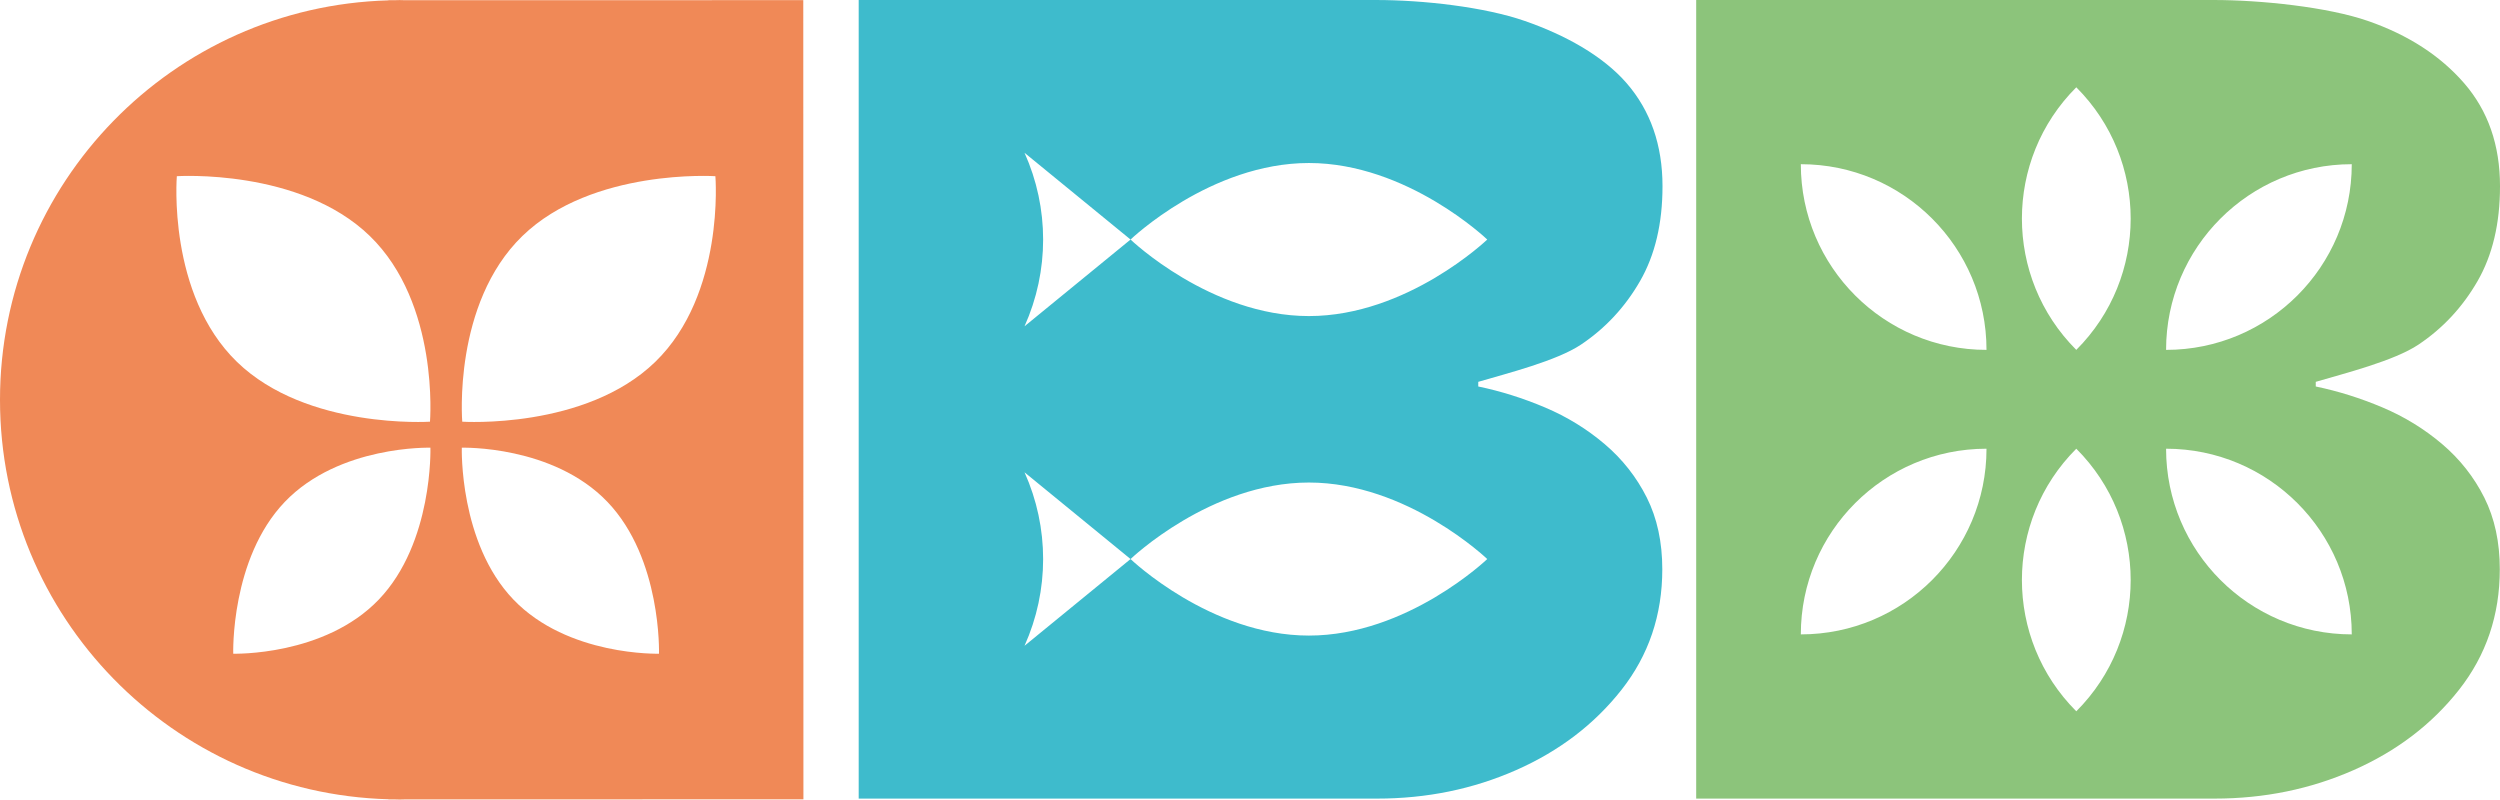
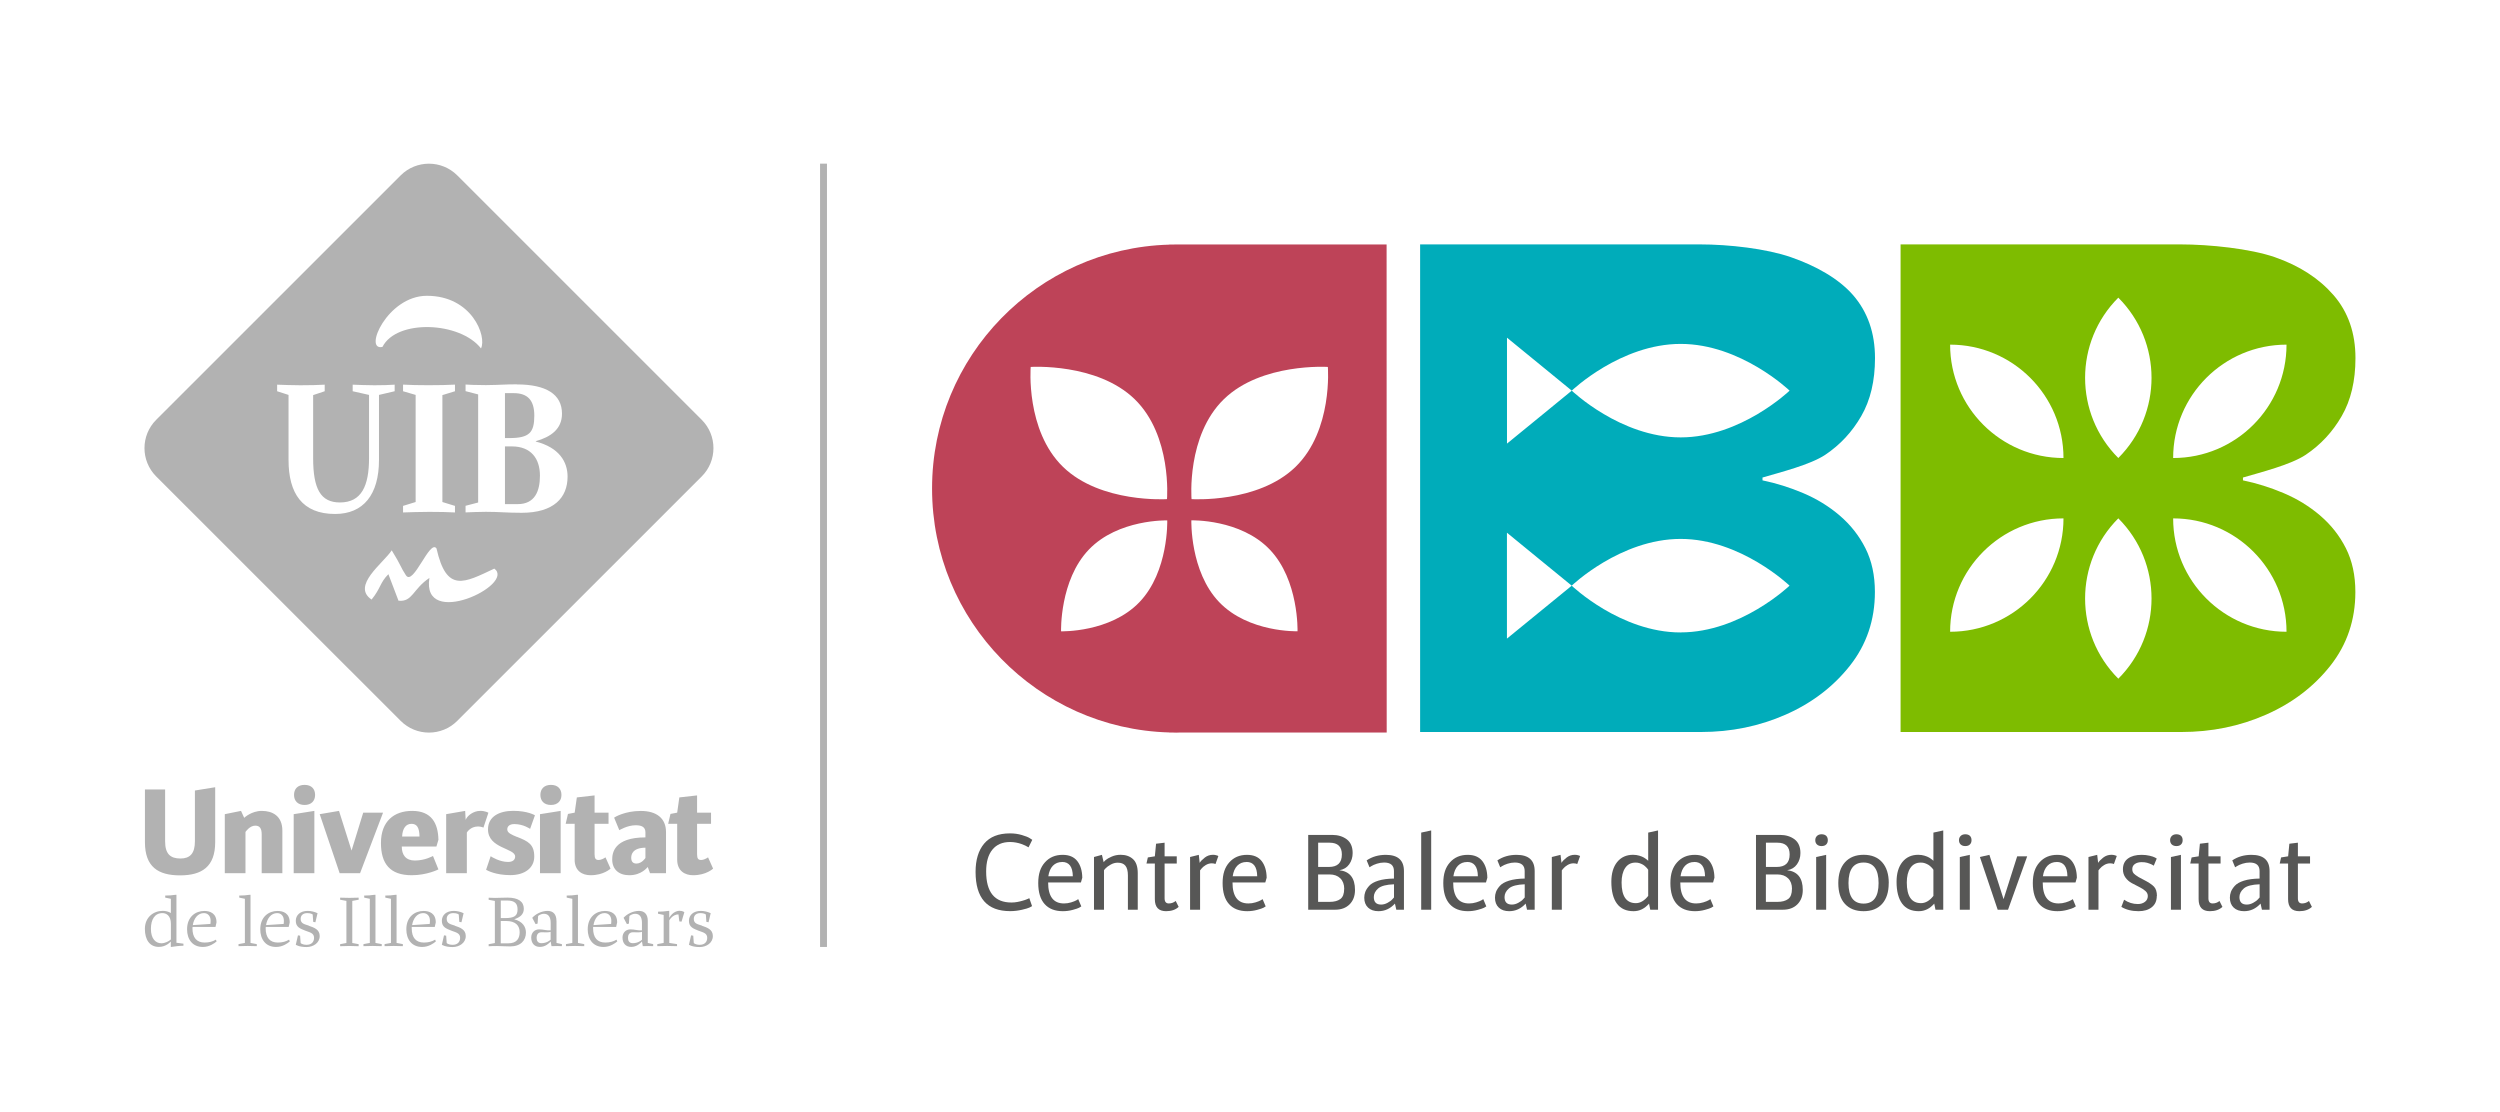
- <svg xmlns="http://www.w3.org/2000/svg" width="84.289mm" height="26.957mm" viewBox="0 0 84.289 26.957" version="1.1" id="svg4212">
-   <defs id="defs4209" />
-   <g id="layer1" transform="translate(-64.10816,-128.6754)">
-     <g id="g144" transform="matrix(0.3527778,0,0,-0.3527778,137.1388,143.8039)">
-       <path d="M 0,0 V 0 C 9.801,0 17.746,-7.945 17.746,-17.746 7.945,-17.746 0,-9.801 0,0 m -8.581,9.445 c -6.93,6.93 -6.93,18.166 0,25.096 6.93,-6.93 6.93,-18.166 0,-25.096 m 0,-34.541 c -6.93,6.93 -6.93,18.166 0,25.096 6.93,-6.93 6.93,-18.166 0,-25.096 m -8.581,34.541 c -9.801,0 -17.746,7.945 -17.746,17.746 9.801,0 17.746,-7.945 17.746,-17.746 z m 0,-9.445 c 0,-9.801 -7.945,-17.746 -17.746,-17.746 0,9.801 7.945,17.746 17.746,17.746 z m 34.908,27.191 v 0 C 17.746,17.39 9.801,9.445 0,9.445 0,19.246 7.945,27.191 17.746,27.191 M 26.389,0.439 c -1.701,1.446 -3.604,2.615 -5.706,3.505 -2.105,0.89 -4.23,1.557 -6.378,2.002 v 0.445 c 2.773,0.816 7.493,2.003 9.821,3.561 2.327,1.557 4.207,3.577 5.64,6.063 1.431,2.484 2.148,5.507 2.148,9.068 0,3.93 -1.141,7.212 -3.424,9.846 -2.283,2.632 -5.35,4.617 -9.197,5.952 -3.85,1.335 -10.225,2.003 -14.79,2.003 H -44.908 V -33.439 H 4.637 c 4.744,0 9.175,0.907 13.293,2.726 4.116,1.816 7.473,4.375 10.07,7.676 2.595,3.3 3.894,7.138 3.894,11.516 0,2.595 -0.493,4.876 -1.477,6.842 -0.986,1.965 -2.328,3.672 -4.028,5.118" style="fill:#8cc47b;fill-opacity:1;fill-rule:nonzero;stroke:none" id="path146" />
-     </g>
-     <g id="g148" transform="matrix(0.3527778,0,0,-0.3527778,108.2384,150.1043)">
-       <path d="m 0,0 c -9.413,0 -17.044,7.313 -17.045,7.314 l -5.066,-4.145 -5.067,-4.145 c 2.371,5.272 2.371,11.307 0,16.58 l 5.067,-4.145 5.066,-4.145 c 0.001,0.001 7.632,7.313 17.045,7.313 9.413,0 17.045,-7.313 17.045,-7.313 C 17.045,7.314 9.413,0 0,0 m -27.178,46.14 5.067,-4.145 5.066,-4.145 c 0.001,10e-4 7.632,7.314 17.045,7.314 9.413,0 17.045,-7.314 17.045,-7.314 0,0 -7.632,-7.314 -17.045,-7.314 -9.413,0 -17.044,7.313 -17.045,7.314 l -5.066,-4.145 -5.067,-4.145 c 2.371,5.272 2.371,11.308 0,16.58 M 28.27,18.298 c -1.702,1.446 -3.604,2.615 -5.707,3.505 -2.104,0.89 -4.229,1.558 -6.377,2.003 v 0.445 c 2.773,0.815 7.492,2.002 9.821,3.56 2.327,1.557 4.207,3.578 5.639,6.064 1.431,2.484 2.149,5.507 2.149,9.067 0,3.93 -1.142,7.213 -3.424,9.846 -2.283,2.632 -5.892,4.618 -9.74,5.953 -3.85,1.335 -9.682,2.002 -14.247,2.002 H -43.027 V -15.58 H 6.518 c 4.744,0 9.175,0.908 13.293,2.726 4.116,1.817 7.473,4.376 10.07,7.677 2.595,3.299 3.894,7.138 3.894,11.515 0,2.596 -0.493,4.876 -1.477,6.842 -0.986,1.965 -2.329,3.672 -4.028,5.118" style="fill:#3ebbcc;fill-opacity:1;fill-rule:nonzero;stroke:none" id="path150" />
-     </g>
-     <g id="g152" transform="matrix(0.3527778,0,0,-0.3527778,86.1991,140.8778)">
-       <path d="m 0,0 c -6.681,-6.479 -18.442,-5.712 -18.442,-5.712 0,0 -0.93,11.271 5.751,17.75 C -6.01,18.517 5.751,17.75 5.751,17.75 5.751,17.75 6.681,6.479 0,0 m 0.361,-27.886 c 0,0 -8.713,-0.258 -13.917,5.179 -5.204,5.437 -4.928,14.509 -4.928,14.509 0,0 8.713,0.258 13.917,-5.179 5.204,-5.436 4.928,-14.509 4.928,-14.509 m -21.887,22.174 c 0,0 -11.762,-0.767 -18.443,5.712 -6.68,6.479 -5.751,17.75 -5.751,17.75 0,0 11.761,0.767 18.442,-5.712 6.681,-6.479 5.752,-17.75 5.752,-17.75 m -4.887,-16.995 c -5.203,-5.437 -13.916,-5.179 -13.916,-5.179 0,0 -0.276,9.073 4.927,14.509 5.204,5.437 13.917,5.179 13.917,5.179 0,0 0.276,-9.072 -4.928,-14.509 m 40.564,57.282 -38.082,-0.006 c -0.164,0.002 -0.327,0.013 -0.493,0.013 -0.165,0 -0.328,-0.011 -0.493,-0.013 H -25.5 V 34.554 C -46.1,33.979 -62.623,17.11 -62.62,-3.627 c 0.003,-20.738 16.533,-37.602 37.132,-38.17 v -0.014 h 0.584 c 0.165,-0.002 0.328,-0.013 0.493,-0.013 0.165,0 0.328,0.011 0.493,0.013 l 38.082,0.006 z" style="fill:#f08957;fill-opacity:1;fill-rule:nonzero;stroke:none" id="path154" />
-     </g>
+ <svg xmlns="http://www.w3.org/2000/svg" id="Disseny" version="1.1" viewBox="0 0 510.24 226.77">
+   <defs>
+     <style>
+       .cls-1 {
+         fill: #7ebc00;
+       }
+ 
+       .cls-1, .cls-2, .cls-3, .cls-4, .cls-5 {
+         stroke-width: 0px;
+       }
+ 
+       .cls-2 {
+         fill: #b2b2b2;
+       }
+ 
+       .cls-3 {
+         fill: #575756;
+       }
+ 
+       .cls-4 {
+         fill: #00acba;
+       }
+ 
+       .cls-5 {
+         fill: #be4358;
+       }
+     </style>
+   </defs>
+   <path class="cls-2" d="M81.77,147.12c3.19,3.2,8.37,3.2,11.56,0l49.89-49.88c3.19-3.19,3.19-8.37,0-11.56l-49.89-49.88c-3.19-3.19-8.37-3.19-11.56,0l-49.89,49.88c-3.19,3.19-3.19,8.37,0,11.56l49.89,49.88ZM87.65,117.95c-3.43,2.29-3.43,4.95-6.32,4.65l-2.06-5.41c-1.75,1.75-1.52,2.82-3.43,5.18-4.19-2.82,2.44-7.46,4.11-10.05,1.98,3.2,1.75,3.35,2.9,5.1,1.52,2.28,4.87-7.46,6.24-5.48,2.06,9.14,5.64,7.01,11.8,4.11,4.42,3.28-14.93,12.49-13.25,1.9ZM82.26,79.85v-1.35c1.23.08,3.28.12,5.18.12s4.19-.04,5.42-.12v1.35l-2.57.79v21.82l2.57.79v1.34c-1.23-.08-3.28-.12-5.22-.12s-4.15.08-5.38.12v-1.34l2.57-.79v-21.86l-2.57-.75ZM105.49,78.46c5.97,0,9.21,2.01,9.21,5.97,0,3.16-2.29,4.74-5.34,5.61v.08c4.74,1.22,6.48,4.11,6.48,7.15,0,4.31-2.81,7.39-9.37,7.39-3.08,0-4.57-.2-7.3-.2-1.86,0-2.61.08-4.15.12v-1.35l2.57-.67v-22.06l-2.57-.67v-1.35c.28.04,2.13.12,4.15.12,3.44-.04,3.66-.16,6.31-.16ZM87.13,60.37c9.21,0,12.26,8.3,11.04,10.74-4.27-5.48-17.21-6.02-20.11-.31-3.96.92.99-10.43,9.06-10.43ZM56.58,78.51c1.13.04,2.98.12,4.72.12s3.85-.04,4.97-.12v1.34l-2.36.79v12.84c0,6.3,1.52,9.07,5.47,9.07,4.4,0,5.94-3.36,5.94-9.07v-12.88l-3.34-.75v-1.34c1.16.04,2.76.12,4.43.12s2.98-.04,4.14-.12v1.34l-3.2.75v13.27c0,7.09-3.19,11.03-8.96,11.03-6.72,0-9.5-4.22-9.5-11.03v-13.27l-2.33-.75v-1.34ZM110.2,97.08c0-3.48-1.82-5.97-5.73-5.97h-1.41v11.78h2.59c3.52,0,4.55-2.65,4.55-5.81ZM109.05,84.83c0-3.12-1.34-4.59-4.19-4.59h-1.8v9.17h.87c4.11,0,5.12-1.11,5.12-4.59ZM69.42,183.21v.42l1.28.24v8.59l-1.28.24v.42c.59-.03,1.25-.05,1.89-.05s1.28.02,1.89.05v-.42l-1.3-.24v-8.59l1.3-.24v-.42c-.6.03-1.27.04-1.89.04s-1.3-.01-1.89-.04ZM76.62,182.62h-.15c-.7.11-1.43.16-2.14.16v.42l1.15.24v9.01l-1.3.24v.42c1.19-.06,2.55-.06,3.73,0v-.42l-1.28-.24v-9.84ZM80.93,182.62h-.15c-.7.11-1.43.16-2.14.16v.42l1.15.24v9.01l-1.3.24v.42c1.19-.06,2.55-.06,3.73,0v-.42l-1.28-.24v-9.84ZM86.51,192.37c-1.6,0-2.48-.98-2.48-2.91v-.27h4.7l.21-.93c0-1.83-1.28-2.34-2.49-2.34-1.8,0-3.52,1.2-3.52,3.75,0,2.03,1.09,3.6,3.22,3.6,1.36,0,2.37-.75,2.81-1.13l-.15-.36c-.63.38-1.36.59-2.29.59ZM86.38,186.36c.76,0,1.37.54,1.37,1.58,0,.51-.05.63-.05.63l-3.59.24c.21-1.35,1.03-2.45,2.26-2.45ZM92.82,188.91c-.78-.27-1.65-.38-1.65-1.35,0-.75.5-1.2,1.36-1.2.8,0,1.1.29,1.1.29l.11,1.5.44.08.44-1.85c-.57-.28-1.33-.47-2.01-.47-1.48,0-2.43.82-2.43,2.03,0,1.28.89,1.59,2.01,2.03.81.32,1.72.45,1.72,1.43,0,.83-.51,1.43-1.52,1.43-.91,0-1.22-.36-1.22-.36l-.11-1.5-.44-.07-.44,1.92s.66.47,2.19.47c1.36,0,2.69-.83,2.69-2.25,0-1.35-1.16-1.73-2.23-2.1ZM104.96,187.61c1.1-.35,1.95-.95,1.95-2.13,0-1.5-1.16-2.28-3.32-2.28-1.01,0-1.75.06-2.55.06-.44,0-.88-.01-1.31-.04v.42l1.27.24v8.59l-1.27.24v.42c.71-.05,1.03-.05,1.75-.05.79,0,1.57.08,2.66.08,2.13,0,3.2-1.23,3.2-2.82,0-1.14-.62-2.24-2.37-2.72ZM102.2,183.79h1.25c1.68,0,2.18.66,2.18,1.83,0,1.28-.62,1.76-2.61,1.76h-.81v-3.59ZM103.74,192.53h-1.54v-4.56h1.1c1.98,0,2.76.99,2.76,2.28,0,1.19-.51,2.28-2.33,2.28ZM113.57,187.94c0-1.28-.63-2.03-1.8-2.03-1.28,0-2.52.69-3.14,1.41l.68,1.29.41-.11.11-1.55s.47-.45,1.19-.45c.88,0,1.37.63,1.37,1.83v1.55c-.8.07-1.51-.2-2.34-.2-1.01,0-1.63.74-1.63,1.67,0,1.13.63,1.91,1.77,1.91s1.89-.75,2.2-1.11l.17.96c.38-.02.76-.03,1.15-.03.32,0,.64.02.97.03v-.42l-1.1-.24v-4.52ZM112.39,191.78c-.18.16-.82.72-1.89.72-.72,0-.98-.48-.98-1.1,0-.5.2-1.13,1.01-1.13.3,0,.54.02,1.13.02.38,0,.62-.08.72-.11v1.59ZM117.95,182.62h-.15c-.7.11-1.43.16-2.14.16v.42l1.15.24v9.01l-1.3.24v.42c1.19-.06,2.55-.06,3.73,0v-.42l-1.28-.24v-9.84ZM123.53,192.37c-1.6,0-2.48-.98-2.48-2.91v-.27h4.7l.21-.93c0-1.83-1.28-2.34-2.49-2.34-1.8,0-3.52,1.2-3.52,3.75,0,2.03,1.09,3.6,3.22,3.6,1.36,0,2.37-.75,2.81-1.13l-.15-.36c-.63.38-1.36.59-2.29.59ZM123.4,186.36c.76,0,1.37.54,1.37,1.58,0,.51-.05.63-.05.63l-3.59.24c.21-1.35,1.03-2.45,2.26-2.45ZM132.21,187.94c0-1.28-.63-2.03-1.8-2.03-1.28,0-2.52.69-3.14,1.41l.68,1.29.41-.11.1-1.55s.47-.45,1.19-.45c.87,0,1.37.63,1.37,1.83v1.55c-.8.07-1.51-.2-2.34-.2-1.01,0-1.63.74-1.63,1.67,0,1.13.63,1.91,1.77,1.91s1.89-.75,2.2-1.11l.17.96c.38-.02.75-.03,1.15-.03.32,0,.63.02.97.03v-.42l-1.1-.24v-4.52ZM131.04,191.78c-.18.16-.81.72-1.89.72-.73,0-.98-.48-.98-1.1,0-.5.2-1.13,1.01-1.13.3,0,.54.02,1.13.02.38,0,.62-.08.72-.11v1.59ZM136.62,187.29h-.03v-1.38h-.15c-.7.1-1.43.16-2.14.16v.42l1.15.24v5.72l-1.3.24v.42c1.19-.06,2.85-.06,4.03,0v-.42l-1.58-.24v-4.61s.65-1.22,1.87-1.22l.18,1.44.45.04.57-1.91s-.27-.3-.95-.3c-1.39,0-2.08,1.4-2.1,1.38ZM143.25,188.91c-.79-.27-1.65-.38-1.65-1.35,0-.75.5-1.2,1.36-1.2.8,0,1.1.29,1.1.29l.11,1.5.44.08.44-1.85c-.57-.28-1.33-.47-2.01-.47-1.48,0-2.43.82-2.43,2.03,0,1.28.89,1.59,2.01,2.03.81.32,1.72.45,1.72,1.43,0,.83-.51,1.43-1.52,1.43-.91,0-1.22-.36-1.22-.36l-.11-1.5-.44-.07-.44,1.92s.66.47,2.19.47c1.36,0,2.69-.83,2.69-2.25,0-1.35-1.16-1.73-2.23-2.1ZM36.02,182.62h-.14c-.71.11-1.44.16-2.16.16v.42l1.15.24v2.91c-.42-.3-1.12-.45-1.65-.45-1.86,0-3.65,1.28-3.65,3.68,0,2.25,1,3.68,2.85,3.68,1.51,0,2.38-1.05,2.38-1.05h.06v1.05h.15c.81-.12,1.57-.23,2.43-.24v-.42l-1.43-.19v-9.79ZM34.87,191.74c-.42.39-1.21.78-1.93.78-1.21,0-2.14-.98-2.14-2.93s.79-3.23,2.36-3.23c.72,0,1.72.45,1.72,2.18v3.2ZM41.76,192.37c-1.6,0-2.48-.98-2.48-2.91l.02-.27h4.68l.21-.93c0-1.83-1.28-2.34-2.49-2.34-1.8,0-3.52,1.2-3.52,3.75,0,2.03,1.09,3.6,3.22,3.6,1.36,0,2.37-.75,2.81-1.13l-.15-.36c-.63.38-1.36.59-2.3.59ZM41.62,186.36c.75,0,1.37.54,1.37,1.58,0,.51-.05.63-.05.63l-3.59.24c.21-1.35,1.03-2.45,2.26-2.45ZM51.12,182.62h-.15c-.69.11-1.43.16-2.14.16v.42l1.15.24v9.01l-1.3.24v.42c1.19-.06,2.55-.06,3.73,0v-.42l-1.28-.24v-9.84ZM56.7,192.37c-1.6,0-2.48-.98-2.48-2.91l.02-.27h4.68l.21-.93c0-1.83-1.28-2.34-2.49-2.34-1.8,0-3.52,1.2-3.52,3.75,0,2.03,1.09,3.6,3.22,3.6,1.36,0,2.37-.75,2.81-1.13l-.15-.36c-.63.38-1.36.59-2.29.59ZM56.57,186.36c.76,0,1.37.54,1.37,1.58,0,.51-.05.63-.05.63l-3.59.24c.21-1.35,1.03-2.45,2.26-2.45ZM63.01,188.91c-.79-.27-1.65-.38-1.65-1.35,0-.75.5-1.2,1.36-1.2.8,0,1.1.29,1.1.29l.11,1.5.44.08.44-1.85c-.57-.28-1.33-.47-2.01-.47-1.48,0-2.43.82-2.43,2.03,0,1.28.89,1.59,2.01,2.03.82.32,1.72.45,1.72,1.43,0,.83-.51,1.43-1.52,1.43-.91,0-1.22-.36-1.22-.36l-.11-1.5-.44-.07-.44,1.92s.66.47,2.19.47c1.36,0,2.69-.83,2.69-2.25,0-1.35-1.16-1.73-2.23-2.1ZM29.58,161.13v10.75c0,5.07,2.72,6.78,7.17,6.78s7.17-1.76,7.17-6.78v-11.21l-4.14.67v10.38c0,2.48-1.01,3.5-2.95,3.5-2.1,0-3.13-.98-3.13-3.5v-10.59h-4.12ZM53.41,178.21h4.22v-8.67c0-3.05-2.07-4.04-4.19-4.04s-3.6,1.4-3.6,1.42l-.65-1.42-3.31.67v12.04h4.22v-8.41s.85-1.29,1.99-1.29c.93,0,1.32.57,1.32,1.79v7.92ZM64.16,165.5l-4.22.67v12.04h4.22v-12.71ZM60.01,162.24c0,1.19.75,2.05,2.15,2.05s2.15-.85,2.15-2.05-.72-2.05-2.15-2.05-2.15.85-2.15,2.05ZM74.13,165.86l-2.38,7.74-2.56-8.1-3.94.67,4.07,12.04h4.17l4.69-12.35h-4.04ZM89.48,171.35c-.08-3.26-1.35-5.85-5.36-5.85-3.68,0-6.37,2.1-6.37,6.55,0,4.19,1.81,6.58,6.27,6.58,3.16,0,5.46-1.19,5.46-1.19l-1.11-2.74s-1.6.93-3.7.93c-1.86,0-2.67-1.16-2.67-2.85h7.07l.42-1.42ZM82.07,170.73c.08-1.71.8-2.59,1.92-2.59s1.6.8,1.63,2.59h-3.55ZM97.99,165.5c-1.37,0-2.64.98-2.95,1.84l-.1-1.84-3.88.67v12.04h4.22v-8.29s.7-1.24,2.28-1.24c.62,0,1.11.23,1.11.23l1.01-3.03s-.62-.39-1.68-.39ZM105.5,170.81c-1.14-.47-1.97-.83-1.97-1.53,0-.65.49-1.09,1.45-1.09,1.84,0,3.18.96,3.21.98l.99-2.77s-1.45-.91-4.43-.91c-2.82,0-5.15,1.14-5.15,3.78,0,3.94,5.54,3.81,5.54,5.54,0,.67-.49,1.11-1.45,1.11-1.66,0-3.29-.98-3.55-1.17l-.93,2.77c.26.16,1.99,1.09,4.94,1.09s4.89-1.47,4.89-3.78c0-2.49-1.22-3.13-3.55-4.04ZM112.44,160.19c-1.4,0-2.15.85-2.15,2.05s.75,2.05,2.15,2.05,2.15-.85,2.15-2.05-.72-2.05-2.15-2.05ZM110.21,178.21h4.22v-12.71l-4.22.67v12.04ZM117.28,175.44c0,2.33,1.58,3.19,3.26,3.19,2.69,0,4.07-1.35,4.07-1.35l-1.03-2.3c-.39.28-.96.54-1.4.54-.57,0-.83-.26-.83-1.17v-6.21h2.85v-2.28h-2.85v-3.52l-3.62.41-.44,3.11-1.37.26-.47,2.02h1.84v7.3ZM124.95,175.42c0,1.99,1.32,3.21,3.5,3.21,2.46,0,3.65-1.58,3.75-1.68l.47,1.27h3.26v-8.39c0-2.8-1.89-4.32-5.15-4.32s-5.33,1.27-5.44,1.37l1.06,2.56s1.63-1.01,3.34-1.01c1.19,0,1.99.34,1.99,1.45v1.03c-6.47,0-6.78,3.26-6.78,4.5ZM131.73,175.11s-.72,1.14-1.84,1.14c-.78,0-1.06-.49-1.06-1.19,0-.65.26-2.02,2.9-2.05v2.1ZM143.1,175.52c-.57,0-.83-.26-.83-1.17v-6.21h2.85v-2.28h-2.85v-3.52l-3.62.41-.44,3.11-1.37.26-.47,2.02h1.84v7.3c0,2.33,1.58,3.19,3.26,3.19,2.69,0,4.07-1.35,4.07-1.35l-1.03-2.3c-.39.28-.96.54-1.4.54Z" />
+   <rect class="cls-2" x="167.37" y="33.4" width="1.41" height="159.87" />
+   <g>
+     <path class="cls-3" d="M210.68,171.41l-.76,1.53-.16-.09c-.11-.08-.28-.17-.52-.28-.24-.11-.5-.22-.79-.32-.29-.11-.64-.2-1.05-.28s-.83-.12-1.25-.12c-1.56,0-2.76.52-3.61,1.56-.85,1.04-1.27,2.53-1.27,4.45,0,4.23,1.72,6.34,5.16,6.34.2,0,.41-.01.61-.03.21-.02.41-.05.59-.08.19-.03.37-.07.56-.12.18-.05.36-.09.52-.14.16-.05.32-.09.46-.14.15-.05.27-.09.38-.14.11-.05.2-.08.29-.12s.14-.06.17-.09l.07-.02.56,1.62c-.12.08-.31.17-.54.29-.24.12-.75.27-1.53.45-.78.18-1.58.28-2.4.28-4.71,0-7.06-2.67-7.06-8.01,0-2.45.58-4.38,1.75-5.77s2.92-2.09,5.27-2.09c.86,0,1.68.11,2.44.34.76.22,1.31.44,1.63.66l.49.32Z" />
+     <path class="cls-3" d="M220.59,180.11h-6.67c0,2.85,1.08,4.28,3.24,4.28.49,0,.98-.07,1.46-.22.48-.15.84-.29,1.08-.43.24-.14.36-.22.36-.23l.63,1.48c-.11.08-.26.17-.46.28-.2.11-.63.25-1.28.43-.66.18-1.33.27-2.03.27-1.6,0-2.84-.48-3.71-1.45-.87-.96-1.31-2.4-1.31-4.29s.46-3.22,1.37-4.23c.91-1.02,2.11-1.53,3.61-1.53,1.33,0,2.32.42,2.99,1.27.66.85,1,1.98,1.02,3.4l-.28.97ZM216.79,175.93c-.77,0-1.4.25-1.9.76-.49.51-.8,1.23-.93,2.15h5c-.03-1.94-.76-2.92-2.18-2.92Z" />
+     <path class="cls-3" d="M232.21,185.67h-2.01v-7.01c0-.89-.17-1.55-.51-1.97-.34-.42-.86-.62-1.57-.62-.49,0-.97.13-1.43.39-.46.26-.81.51-1.03.75-.22.24-.34.37-.34.41v8.05h-2.04v-10.76l1.62-.44.35,1.5s.13-.18.39-.42c.26-.23.68-.47,1.25-.72.57-.25,1.18-.37,1.83-.37,1.03,0,1.87.29,2.52.88.65.59.97,1.54.97,2.87v7.45Z" />
+     <path class="cls-3" d="M239.96,183.89l.6,1.2c-.63.59-1.49.88-2.57.88-1.53,0-2.29-.82-2.29-2.45v-7.27h-1.71l.28-1.25,1.43-.23.25-2.57,1.74-.21v2.78h2.48v1.48h-2.48v7.1c0,.69.29,1.04.86,1.04.52,0,.99-.17,1.41-.51Z" />
+     <path class="cls-3" d="M248.66,174.72l-.58,1.62c-.22-.09-.47-.14-.76-.14-.43,0-.84.12-1.24.36-.39.24-.68.48-.87.73l-.28.35v8.03h-2.04v-10.76l1.78-.44.18,1.64c.2-.34.55-.7,1.04-1.08.49-.38,1.05-.57,1.67-.57.22,0,.42.02.6.07.19.05.32.09.39.12l.09.07Z" />
+     <path class="cls-3" d="M258.22,180.11h-6.67c0,2.85,1.08,4.28,3.24,4.28.49,0,.98-.07,1.46-.22.48-.15.84-.29,1.08-.43.24-.14.36-.22.36-.23l.63,1.48c-.11.08-.26.17-.46.28-.2.11-.63.25-1.28.43-.66.18-1.33.27-2.03.27-1.6,0-2.84-.48-3.71-1.45-.87-.96-1.31-2.4-1.31-4.29s.46-3.22,1.37-4.23c.91-1.02,2.11-1.53,3.61-1.53,1.33,0,2.32.42,2.99,1.27.66.85,1,1.98,1.02,3.4l-.28.97ZM254.42,175.93c-.77,0-1.4.25-1.9.76-.49.51-.8,1.23-.93,2.15h5c-.03-1.94-.76-2.92-2.18-2.92Z" />
+     <path class="cls-3" d="M276.55,181.64c0,1.22-.37,2.2-1.1,2.93-.73.73-1.72,1.1-2.97,1.1h-5.48v-15.27h4.88c1.2,0,2.2.31,3,.91.79.61,1.19,1.54,1.19,2.79,0,.88-.24,1.65-.71,2.31s-1.14,1.06-2,1.2c2.13.25,3.19,1.59,3.19,4.03ZM273.87,174.4c0-1.6-.83-2.41-2.5-2.41h-2.34v4.95h2.2c1.76,0,2.64-.85,2.64-2.55ZM274.35,181.41c0-.91-.27-1.63-.8-2.15-.53-.52-1.26-.79-2.19-.79h-2.34v5.6h2.34c.96,0,1.69-.2,2.21-.59s.77-1.08.77-2.07Z" />
+     <path class="cls-3" d="M286.55,185.67h-1.57l-.28-1.25c-.94,1.03-2.06,1.55-3.36,1.55-.89,0-1.6-.24-2.12-.73-.52-.49-.78-1.16-.78-2.02,0-.42.07-.81.21-1.19s.4-.79.79-1.23c.39-.44,1.01-.79,1.87-1.06.86-.27,1.93-.41,3.19-.43v-1.53c0-1.16-.67-1.74-2.01-1.74-.49,0-.99.08-1.48.24-.49.16-.87.33-1.13.5l-.37.23-.58-1.41c1.13-.76,2.43-1.13,3.91-1.13,2.47,0,3.7,1.1,3.7,3.31v7.89ZM284.51,183.19v-2.71c-1.54.05-2.62.33-3.22.84-.6.52-.9,1.11-.9,1.77,0,1.02.5,1.53,1.5,1.53.43,0,.87-.12,1.31-.36.44-.24.77-.48.98-.73l.32-.35Z" />
+     <path class="cls-3" d="M292.1,185.67h-2.04v-15.74l2.04-.44v16.18Z" />
+     <path class="cls-3" d="M303.26,180.11h-6.67c0,2.85,1.08,4.28,3.24,4.28.49,0,.98-.07,1.46-.22.48-.15.84-.29,1.08-.43.24-.14.36-.22.36-.23l.62,1.48c-.11.08-.26.17-.46.28-.2.11-.63.25-1.28.43-.66.18-1.33.27-2.02.27-1.6,0-2.84-.48-3.71-1.45-.87-.96-1.31-2.4-1.31-4.29s.46-3.22,1.37-4.23c.91-1.02,2.11-1.53,3.61-1.53,1.33,0,2.32.42,2.99,1.27.66.85,1,1.98,1.02,3.4l-.28.97ZM299.46,175.93c-.77,0-1.4.25-1.9.76-.49.51-.8,1.23-.93,2.15h5c-.03-1.94-.76-2.92-2.18-2.92Z" />
+     <path class="cls-3" d="M313.23,185.67h-1.57l-.28-1.25c-.94,1.03-2.06,1.55-3.36,1.55-.89,0-1.6-.24-2.12-.73-.52-.49-.78-1.16-.78-2.02,0-.42.07-.81.21-1.19s.4-.79.79-1.23c.39-.44,1.01-.79,1.87-1.06.86-.27,1.93-.41,3.19-.43v-1.53c0-1.16-.67-1.74-2.01-1.74-.49,0-.99.08-1.48.24-.49.16-.87.33-1.13.5l-.37.23-.58-1.41c1.13-.76,2.43-1.13,3.91-1.13,2.47,0,3.7,1.1,3.7,3.31v7.89ZM311.19,183.19v-2.71c-1.54.05-2.62.33-3.22.84-.6.52-.9,1.11-.9,1.77,0,1.02.5,1.53,1.5,1.53.43,0,.87-.12,1.31-.36.44-.24.77-.48.98-.73l.32-.35Z" />
+     <path class="cls-3" d="M322.49,174.72l-.58,1.62c-.22-.09-.47-.14-.76-.14-.43,0-.85.12-1.24.36-.39.24-.68.48-.87.73l-.28.35v8.03h-2.04v-10.76l1.78-.44.19,1.64c.2-.34.55-.7,1.04-1.08s1.05-.57,1.67-.57c.22,0,.42.02.6.07s.32.09.39.12l.09.07Z" />
+     <path class="cls-3" d="M338.41,185.67h-1.6l-.25-1.25c-.89,1.03-1.94,1.55-3.15,1.55-1.5,0-2.63-.51-3.39-1.53-.76-1.02-1.15-2.51-1.15-4.47,0-1.71.4-3.06,1.19-4.04.8-.98,1.88-1.47,3.25-1.47.23,0,.46.02.67.05.22.03.41.07.59.13.18.05.35.12.52.18.17.07.31.14.43.21.12.07.23.15.35.23.12.09.2.15.27.2s.12.1.18.16l.07.07v-5.76l2.01-.44v16.18ZM333.87,184.33c.89,0,1.74-.49,2.52-1.48v-5.35l-.07-.07-.09-.14s-.08-.1-.15-.17c-.07-.07-.14-.13-.2-.2s-.14-.13-.23-.21-.19-.15-.29-.21-.21-.12-.33-.17c-.12-.05-.25-.1-.37-.15s-.26-.08-.4-.1c-.15-.02-.3-.03-.45-.03-.93,0-1.63.37-2.12,1.1s-.73,1.72-.73,2.97c0,2.81.97,4.21,2.92,4.21Z" />
+     <path class="cls-3" d="M349.61,180.11h-6.67c0,2.85,1.08,4.28,3.24,4.28.49,0,.98-.07,1.46-.22.48-.15.84-.29,1.08-.43.24-.14.36-.22.36-.23l.62,1.48c-.11.08-.26.17-.46.28-.2.11-.63.25-1.28.43-.66.18-1.33.27-2.02.27-1.6,0-2.84-.48-3.71-1.45-.87-.96-1.31-2.4-1.31-4.29s.46-3.22,1.37-4.23c.91-1.02,2.11-1.53,3.61-1.53,1.33,0,2.32.42,2.99,1.27.66.85,1,1.98,1.02,3.4l-.28.97ZM345.82,175.93c-.77,0-1.4.25-1.9.76-.49.51-.8,1.23-.93,2.15h5c-.03-1.94-.76-2.92-2.18-2.92Z" />
+     <path class="cls-3" d="M367.94,181.64c0,1.22-.37,2.2-1.1,2.93-.73.73-1.72,1.1-2.97,1.1h-5.48v-15.27h4.88c1.2,0,2.2.31,3,.91.79.61,1.19,1.54,1.19,2.79,0,.88-.24,1.65-.71,2.31s-1.14,1.06-2,1.2c2.13.25,3.19,1.59,3.19,4.03ZM365.26,174.4c0-1.6-.83-2.41-2.5-2.41h-2.34v4.95h2.2c1.76,0,2.64-.85,2.64-2.55ZM365.74,181.41c0-.91-.27-1.63-.8-2.15-.53-.52-1.26-.79-2.19-.79h-2.34v5.6h2.34c.96,0,1.69-.2,2.21-.59.52-.39.77-1.08.77-2.07Z" />
+     <path class="cls-3" d="M373.05,171.48c0,.37-.11.66-.34.88-.22.22-.54.32-.94.32s-.69-.11-.93-.32c-.23-.22-.35-.51-.35-.88s.12-.64.35-.87c.23-.22.54-.34.93-.34s.71.1.94.31c.22.21.34.51.34.89ZM372.71,185.67h-2.04v-10.76l2.04-.44v11.2Z" />
+     <path class="cls-3" d="M385.48,180.23c0,1.84-.45,3.25-1.35,4.25-.9,1-2.16,1.49-3.78,1.49s-2.9-.5-3.81-1.49-1.35-2.41-1.35-4.25.46-3.24,1.37-4.25c.91-1.01,2.18-1.52,3.8-1.52s2.88.51,3.78,1.52c.9,1.01,1.35,2.43,1.35,4.25ZM377.27,180.23c0,2.79,1.03,4.19,3.08,4.19s3.06-1.4,3.06-4.19-1.02-4.19-3.06-4.19-3.08,1.4-3.08,4.19Z" />
+     <path class="cls-3" d="M396.62,185.67h-1.6l-.25-1.25c-.89,1.03-1.94,1.55-3.15,1.55-1.5,0-2.63-.51-3.39-1.53-.76-1.02-1.15-2.51-1.15-4.47,0-1.71.4-3.06,1.19-4.04.8-.98,1.88-1.47,3.25-1.47.23,0,.46.02.67.05.22.03.41.07.59.13.18.05.35.12.52.18.17.07.31.14.43.21.12.07.23.15.35.23.12.09.2.15.27.2s.12.1.18.16l.07.07v-5.76l2.01-.44v16.18ZM392.08,184.33c.89,0,1.74-.49,2.52-1.48v-5.35l-.07-.07-.09-.14s-.08-.1-.15-.17c-.07-.07-.14-.13-.2-.2s-.14-.13-.23-.21-.19-.15-.29-.21-.21-.12-.33-.17c-.12-.05-.25-.1-.37-.15s-.26-.08-.4-.1c-.15-.02-.3-.03-.45-.03-.93,0-1.63.37-2.12,1.1s-.73,1.72-.73,2.97c0,2.81.97,4.21,2.92,4.21Z" />
+     <path class="cls-3" d="M402.38,171.48c0,.37-.11.66-.34.88-.22.22-.54.32-.94.32s-.69-.11-.93-.32c-.23-.22-.35-.51-.35-.88s.12-.64.35-.87c.23-.22.54-.34.93-.34s.71.1.94.31c.22.21.34.51.34.89ZM402.03,185.67h-2.04v-10.76l2.04-.44v11.2Z" />
+     <path class="cls-3" d="M413.74,174.77l-3.91,10.9h-2.11l-3.63-10.76,1.94-.44,2.89,9.05,2.78-8.75h2.04Z" />
+     <path class="cls-3" d="M423.58,180.11h-6.67c0,2.85,1.08,4.28,3.24,4.28.49,0,.98-.07,1.46-.22.48-.15.84-.29,1.08-.43.24-.14.36-.22.36-.23l.62,1.48c-.11.08-.26.17-.46.28-.2.11-.63.25-1.28.43-.66.18-1.33.27-2.02.27-1.6,0-2.84-.48-3.71-1.45-.87-.96-1.31-2.4-1.31-4.29s.46-3.22,1.37-4.23c.91-1.02,2.11-1.53,3.61-1.53,1.33,0,2.32.42,2.99,1.27.66.85,1,1.98,1.02,3.4l-.28.97ZM419.78,175.93c-.77,0-1.4.25-1.9.76-.49.51-.8,1.23-.93,2.15h5c-.03-1.94-.76-2.92-2.18-2.92Z" />
+     <path class="cls-3" d="M432.02,174.72l-.58,1.62c-.22-.09-.47-.14-.76-.14-.43,0-.85.12-1.24.36-.39.24-.68.48-.87.73l-.28.35v8.03h-2.04v-10.76l1.78-.44.19,1.64c.2-.34.55-.7,1.04-1.08s1.05-.57,1.67-.57c.22,0,.42.02.6.07s.32.09.39.12l.09.07Z" />
+     <path class="cls-3" d="M440.19,182.87c0,.99-.34,1.75-1.02,2.29-.68.54-1.57.81-2.69.81-1.37,0-2.55-.29-3.52-.88l.56-1.46c.86.59,1.8.88,2.8.88.59,0,1.07-.15,1.46-.45.39-.3.58-.7.58-1.19,0-.4-.17-.75-.52-1.05s-.77-.57-1.27-.81-1-.5-1.5-.78c-.5-.28-.93-.65-1.27-1.12s-.52-1.03-.52-1.68c0-.97.34-1.71,1.03-2.21.69-.5,1.61-.75,2.77-.75.59,0,1.14.06,1.65.18s.88.25,1.1.37l.35.21-.6,1.44-.07-.02s-.11-.07-.18-.12-.17-.09-.28-.14c-.11-.05-.24-.1-.38-.15-.15-.05-.3-.1-.45-.15-.16-.05-.33-.08-.53-.1-.2-.02-.4-.03-.6-.03-.56,0-1.01.13-1.37.38-.36.25-.53.61-.53,1.05,0,.25.04.46.13.64.09.18.26.36.52.55.26.19.47.34.64.43.16.09.48.26.96.51,1.06.54,1.79,1.02,2.19,1.45.39.42.59,1.06.59,1.91Z" />
+     <path class="cls-3" d="M445.47,171.48c0,.37-.11.66-.34.88-.22.22-.54.32-.94.32s-.69-.11-.93-.32c-.23-.22-.35-.51-.35-.88s.12-.64.35-.87c.23-.22.54-.34.93-.34s.71.1.94.31c.22.21.34.51.34.89ZM445.12,185.67h-2.04v-10.76l2.04-.44v11.2Z" />
+     <path class="cls-3" d="M452.99,183.89l.6,1.2c-.63.59-1.49.88-2.57.88-1.53,0-2.29-.82-2.29-2.45v-7.27h-1.71l.28-1.25,1.44-.23.25-2.57,1.74-.21v2.78h2.48v1.48h-2.48v7.1c0,.69.29,1.04.86,1.04.52,0,1-.17,1.41-.51Z" />
+     <path class="cls-3" d="M463.22,185.67h-1.57l-.28-1.25c-.94,1.03-2.06,1.55-3.36,1.55-.89,0-1.6-.24-2.12-.73-.52-.49-.78-1.16-.78-2.02,0-.42.07-.81.21-1.19s.4-.79.79-1.23c.39-.44,1.01-.79,1.87-1.06.86-.27,1.93-.41,3.19-.43v-1.53c0-1.16-.67-1.74-2.01-1.74-.49,0-.99.08-1.48.24-.49.16-.87.33-1.13.5l-.37.23-.58-1.41c1.13-.76,2.43-1.13,3.91-1.13,2.47,0,3.7,1.1,3.7,3.31v7.89ZM461.18,183.19v-2.71c-1.54.05-2.62.33-3.22.84-.6.52-.9,1.11-.9,1.77,0,1.02.5,1.53,1.5,1.53.43,0,.87-.12,1.31-.36.44-.24.77-.48.98-.73l.32-.35Z" />
+     <path class="cls-3" d="M471.25,183.89l.6,1.2c-.63.59-1.49.88-2.57.88-1.53,0-2.29-.82-2.29-2.45v-7.27h-1.71l.28-1.25,1.44-.23.25-2.57,1.74-.21v2.78h2.48v1.48h-2.48v7.1c0,.69.29,1.04.86,1.04.52,0,1-.17,1.41-.51Z" />
+   </g>
+   <g>
+     <path class="cls-1" d="M473.54,105.22c-2.22-1.89-4.7-3.41-7.44-4.57-2.74-1.16-5.52-2.03-8.32-2.61v-.58c3.62-1.06,9.77-2.61,12.81-4.64,3.03-2.03,5.49-4.67,7.35-7.91,1.87-3.24,2.8-7.18,2.8-11.82,0-5.13-1.49-9.41-4.46-12.84-2.98-3.43-6.98-6.02-11.99-7.76-5.02-1.74-13.33-2.61-19.29-2.61h-57.1v99.52h57.28c6.19,0,11.96-1.18,17.33-3.55,5.37-2.37,9.74-5.71,13.13-10.01,3.38-4.3,5.08-9.31,5.08-15.02,0-3.38-.64-6.36-1.93-8.92-1.29-2.56-3.04-4.79-5.25-6.67ZM466.67,70.34h0c0,12.78-10.36,23.14-23.14,23.14,0-12.78,10.36-23.14,23.14-23.14ZM421.15,105.8c0,12.78-10.36,23.14-23.14,23.14,0-12.78,10.36-23.14,23.14-23.14h0ZM421.15,93.48c-12.78,0-23.14-10.36-23.14-23.14h0c12.78,0,23.14,10.36,23.14,23.14h0ZM432.34,138.52c-9.04-9.04-9.04-23.69,0-32.73,9.04,9.04,9.04,23.69,0,32.73ZM432.34,93.48c-9.04-9.04-9.04-23.69,0-32.73,9.04,9.04,9.04,23.69,0,32.73ZM443.53,105.8h0c12.78,0,23.14,10.36,23.14,23.14-12.78,0-23.14-10.36-23.14-23.14Z" />
+     <path class="cls-4" d="M375.48,105.22c-2.22-1.89-4.7-3.41-7.44-4.57-2.74-1.16-5.52-2.03-8.32-2.61v-.58c3.62-1.06,9.77-2.61,12.81-4.64,3.03-2.03,5.49-4.67,7.35-7.91,1.87-3.24,2.8-7.18,2.8-11.82,0-5.13-1.49-9.41-4.46-12.84-2.98-3.43-7.68-6.02-12.7-7.76-5.02-1.74-12.63-2.61-18.58-2.61h-57.1v99.52h57.28c6.19,0,11.96-1.18,17.33-3.55,5.37-2.37,9.74-5.71,13.13-10.01,3.38-4.3,5.08-9.31,5.08-15.02,0-3.38-.64-6.36-1.93-8.92-1.29-2.56-3.04-4.79-5.25-6.67ZM307.57,68.92l6.61,5.4,6.61,5.41s9.95-9.54,22.23-9.54,22.23,9.54,22.23,9.54c0,0-9.95,9.54-22.23,9.54s-22.22-9.54-22.23-9.54l-6.61,5.41-6.61,5.4v-21.62ZM343.01,129.08c-12.27,0-22.22-9.54-22.23-9.54l-6.61,5.4-6.61,5.4v-21.62l6.61,5.41,6.61,5.4s9.95-9.54,22.23-9.54,22.23,9.54,22.23,9.54c0,0-9.95,9.54-22.23,9.54Z" />
+     <path class="cls-5" d="M283,49.89h-42.33c-.21,0-.43,0-.64,0-.22,0-.43.01-.64.02h-.76v.02c-26.86.75-48.41,22.75-48.4,49.79,0,27.04,21.56,49.03,48.42,49.77v.02h.76c.21,0,.43.02.64.02.22,0,.43-.01.64-.02h42.33s-.02-99.61-.02-99.61ZM232.56,122.89c-5.98,6.25-16,5.96-16,5.96,0,0-.32-10.43,5.67-16.68,5.98-6.25,16-5.96,16-5.96,0,0,.32,10.43-5.67,16.68ZM238.18,101.87s-13.52.88-21.21-6.57c-7.68-7.45-6.61-20.41-6.61-20.41,0,0,13.52-.88,21.21,6.57,7.68,7.45,6.61,20.41,6.61,20.41ZM264.82,128.84s-10.02.3-16-5.96c-5.98-6.25-5.67-16.68-5.67-16.68,0,0,10.02-.3,16,5.96,5.98,6.25,5.67,16.68,5.67,16.68ZM264.4,95.3c-7.68,7.45-21.21,6.57-21.21,6.57,0,0-1.07-12.96,6.61-20.41,7.68-7.45,21.21-6.57,21.21-6.57,0,0,1.07,12.96-6.61,20.41Z" />
  </g>
</svg>
